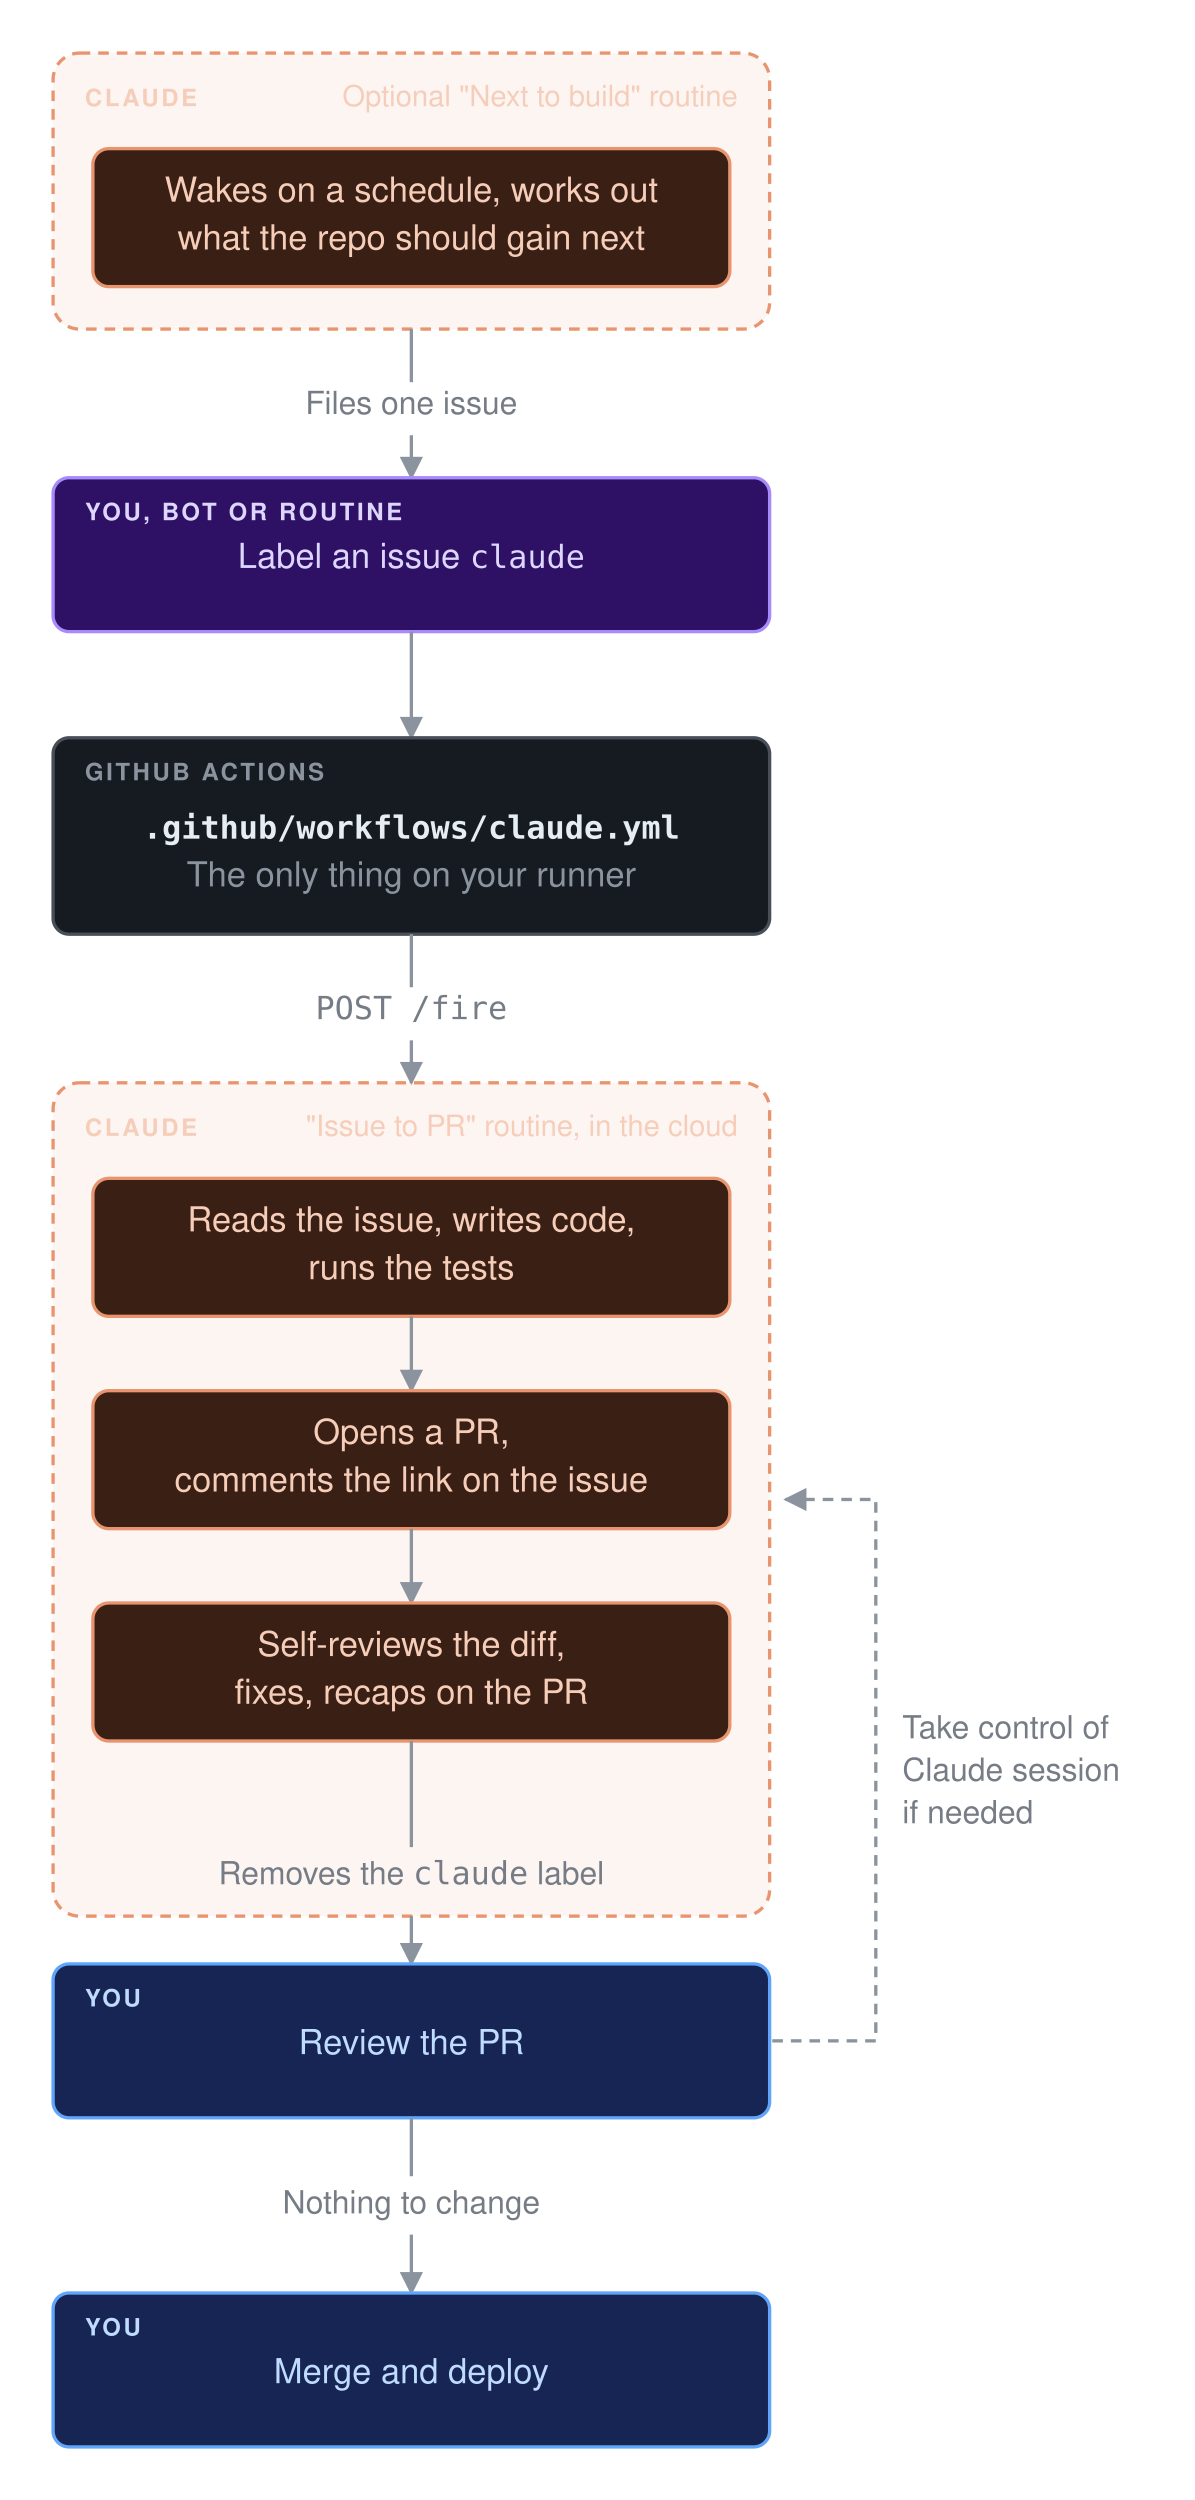
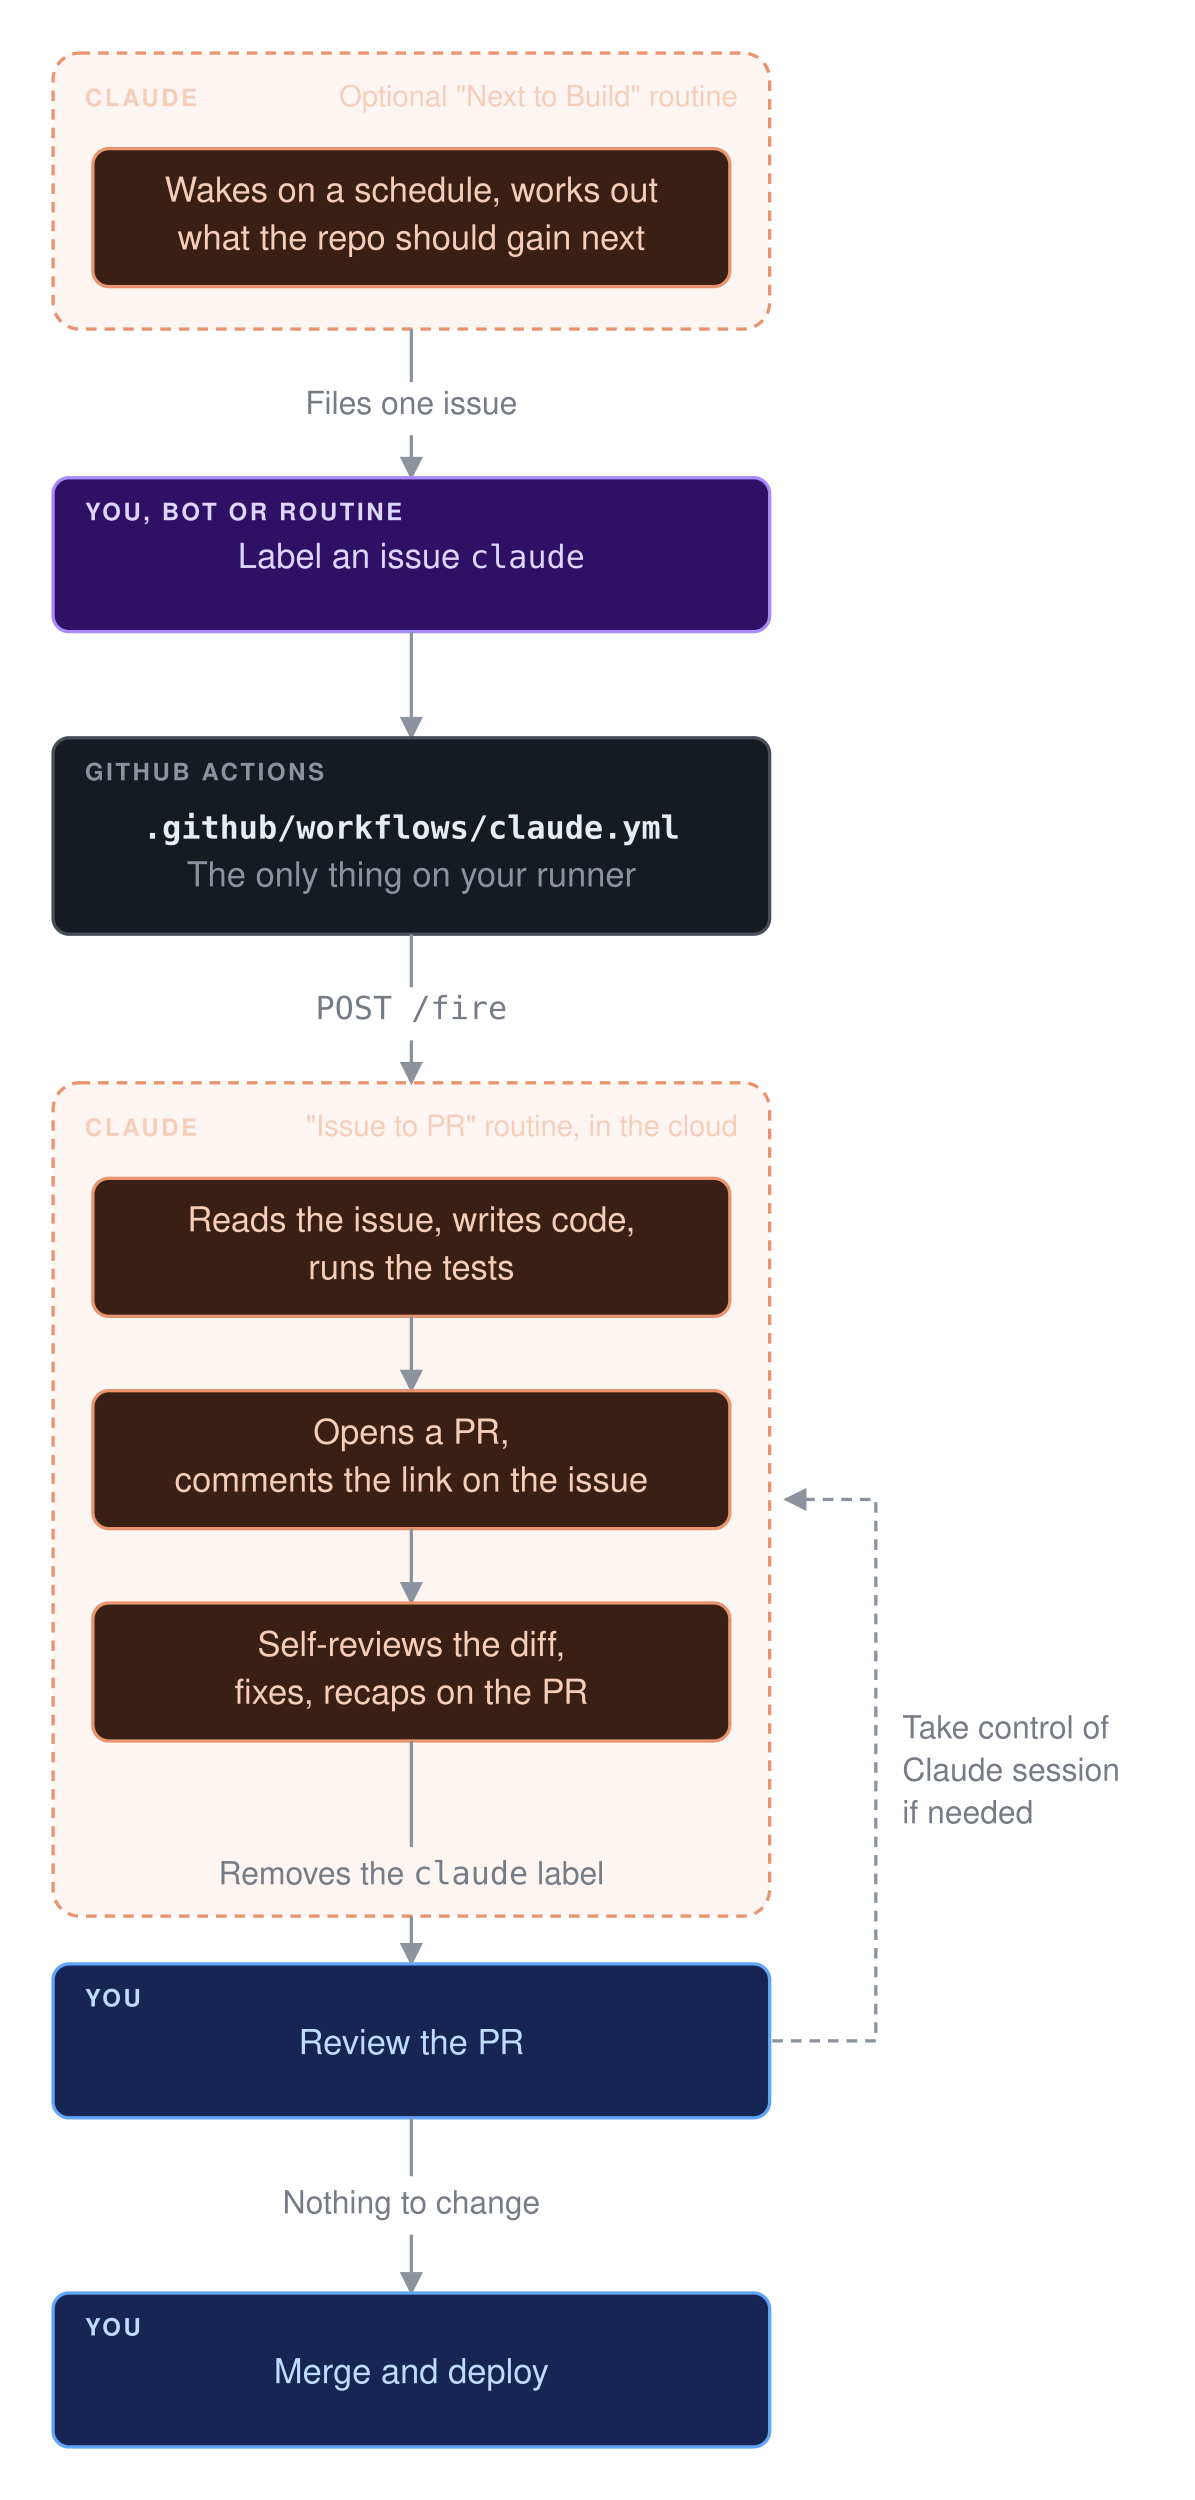
- <svg xmlns="http://www.w3.org/2000/svg" viewBox="0 0 450 942" width="450" height="942" role="img" aria-label="Optionally, the Next to build routine wakes on a schedule, works out what the repo should gain next and files one issue. A human, a bot, or that routine labels an issue claude; a GitHub Actions workflow POSTs /fire; the Issue to PR routine in the cloud reads the issue, writes code, runs the tests, opens a PR, self-reviews it and removes the label. The human reviews the PR: if nothing needs to change they merge and deploy, otherwise they take control of the Claude session.">
+ <svg xmlns="http://www.w3.org/2000/svg" viewBox="0 0 450 942" width="450" height="942" role="img" aria-label="Optionally, the Next to Build routine wakes on a schedule, works out what the repo should gain next and files one issue. A human, a bot, or that routine labels an issue claude; a GitHub Actions workflow POSTs /fire; the Issue to PR routine in the cloud reads the issue, writes code, runs the tests, opens a PR, self-reviews it and removes the label. The human reviews the PR: if nothing needs to change they merge and deploy, otherwise they take control of the Claude session.">
  <defs>
    <marker id="d-arrow" viewBox="0 0 10 10" refX="9" refY="5" markerWidth="7" markerHeight="7" orient="auto-start-reverse">
      <path d="M0,0 L10,5 L0,10 z" fill="#8b949e" />
    </marker>
  </defs>
  <g font-family="ui-sans-serif, -apple-system, 'Segoe UI', Helvetica, Arial, sans-serif">
    <rect x="20" y="20" width="270" height="104" rx="10" fill="rgba(232,149,111,0.09)" stroke="#e8956f" stroke-width="1.25" stroke-dasharray="4 3" />
    <text x="32" y="40" font-size="9" font-weight="600" letter-spacing="1" fill="#f6cdb9">CLAUDE</text>
-     <text x="278" y="40" font-size="11" text-anchor="end" fill="#f6cdb9">Optional "Next to build" routine</text>
+     <text x="278" y="40" font-size="11" text-anchor="end" fill="#f6cdb9">Optional "Next to Build" routine</text>
    <rect x="35" y="56" width="240" height="52" rx="6" fill="#3a1f14" stroke="#e8956f" stroke-width="1.25" />
    <text x="155" y="76" font-size="13" text-anchor="middle" fill="#f6cdb9">Wakes on a schedule, works out</text>
    <text x="155" y="94" font-size="13" text-anchor="middle" fill="#f6cdb9">what the repo should gain next</text>
    <line x1="155" y1="124" x2="155" y2="144" stroke="#8b949e" stroke-width="1.25" />
    <text x="155" y="156" font-size="12" text-anchor="middle" fill="#767c85">Files one issue</text>
    <line x1="155" y1="164" x2="155" y2="180" stroke="#8b949e" stroke-width="1.25" marker-end="url(#d-arrow)" />
    <rect x="20" y="180" width="270" height="58" rx="6" fill="#2e1065" stroke="#a78bfa" stroke-width="1.25" />
    <text x="32" y="196" font-size="9" font-weight="600" letter-spacing="1" fill="#ddd6fe">YOU, BOT OR ROUTINE</text>
    <text x="155" y="214" font-size="13" text-anchor="middle" fill="#ddd6fe">Label an issue <tspan font-family="ui-monospace, SFMono-Regular, Menlo, Consolas, monospace" font-size="12">claude</tspan>
    </text>
    <line x1="155" y1="238" x2="155" y2="278" stroke="#8b949e" stroke-width="1.25" marker-end="url(#d-arrow)" />
    <rect x="20" y="278" width="270" height="74" rx="6" fill="#161b22" stroke="#484f58" stroke-width="1.25" />
    <text x="32" y="294" font-size="9" font-weight="600" letter-spacing="1" fill="#8b949e">GITHUB ACTIONS</text>
    <text x="155" y="316" font-size="12" font-weight="600" text-anchor="middle" font-family="ui-monospace, SFMono-Regular, Menlo, Consolas, monospace" fill="#e6edf3">.github/workflows/claude.yml</text>
    <text x="155" y="334" font-size="13" text-anchor="middle" fill="#8b949e">The only thing on your runner</text>
    <line x1="155" y1="352" x2="155" y2="372" stroke="#8b949e" stroke-width="1.25" />
    <text x="155" y="384" font-size="12" text-anchor="middle" font-family="ui-monospace, SFMono-Regular, Menlo, Consolas, monospace" fill="#767c85">POST /fire</text>
    <line x1="155" y1="392" x2="155" y2="408" stroke="#8b949e" stroke-width="1.25" marker-end="url(#d-arrow)" />
    <rect x="20" y="408" width="270" height="314" rx="10" fill="rgba(232,149,111,0.09)" stroke="#e8956f" stroke-width="1.25" stroke-dasharray="4 3" />
    <text x="32" y="428" font-size="9" font-weight="600" letter-spacing="1" fill="#f6cdb9">CLAUDE</text>
    <text x="278" y="428" font-size="11" text-anchor="end" fill="#f6cdb9">"Issue to PR" routine, in the cloud</text>
    <rect x="35" y="444" width="240" height="52" rx="6" fill="#3a1f14" stroke="#e8956f" stroke-width="1.25" />
    <text x="155" y="464" font-size="13" text-anchor="middle" fill="#f6cdb9">Reads the issue, writes code,</text>
    <text x="155" y="482" font-size="13" text-anchor="middle" fill="#f6cdb9">runs the tests</text>
    <line x1="155" y1="496" x2="155" y2="524" stroke="#8b949e" stroke-width="1.25" marker-end="url(#d-arrow)" />
    <rect x="35" y="524" width="240" height="52" rx="6" fill="#3a1f14" stroke="#e8956f" stroke-width="1.25" />
    <text x="155" y="544" font-size="13" text-anchor="middle" fill="#f6cdb9">Opens a PR,</text>
    <text x="155" y="562" font-size="13" text-anchor="middle" fill="#f6cdb9">comments the link on the issue</text>
    <line x1="155" y1="576" x2="155" y2="604" stroke="#8b949e" stroke-width="1.25" marker-end="url(#d-arrow)" />
    <rect x="35" y="604" width="240" height="52" rx="6" fill="#3a1f14" stroke="#e8956f" stroke-width="1.25" />
    <text x="155" y="624" font-size="13" text-anchor="middle" fill="#f6cdb9">Self-reviews the diff,</text>
    <text x="155" y="642" font-size="13" text-anchor="middle" fill="#f6cdb9">fixes, recaps on the PR</text>
    <line x1="155" y1="656" x2="155" y2="696" stroke="#8b949e" stroke-width="1.25" />
    <text x="155" y="710" font-size="12" text-anchor="middle" fill="#767c85">Removes the <tspan font-family="ui-monospace, SFMono-Regular, Menlo, Consolas, monospace" font-size="12">claude</tspan> label</text>
    <line x1="155" y1="722" x2="155" y2="740" stroke="#8b949e" stroke-width="1.25" marker-end="url(#d-arrow)" />
    <rect x="20" y="740" width="270" height="58" rx="6" fill="#172554" stroke="#60a5fa" stroke-width="1.25" />
    <text x="32" y="756" font-size="9" font-weight="600" letter-spacing="1" fill="#bfdbfe">YOU</text>
    <text x="155" y="774" font-size="13" text-anchor="middle" fill="#bfdbfe">Review the PR</text>
    <line x1="155" y1="798" x2="155" y2="820" stroke="#8b949e" stroke-width="1.25" />
    <text x="155" y="834" font-size="12" text-anchor="middle" fill="#767c85">Nothing to change</text>
    <line x1="155" y1="842" x2="155" y2="864" stroke="#8b949e" stroke-width="1.25" marker-end="url(#d-arrow)" />
    <rect x="20" y="864" width="270" height="58" rx="6" fill="#172554" stroke="#60a5fa" stroke-width="1.25" />
    <text x="32" y="880" font-size="9" font-weight="600" letter-spacing="1" fill="#bfdbfe">YOU</text>
    <text x="155" y="898" font-size="13" text-anchor="middle" fill="#bfdbfe">Merge and deploy</text>
    <path d="M291,769 H330 V565 H296" fill="none" stroke="#8b949e" stroke-width="1.25" stroke-dasharray="4 3" stroke-linejoin="round" marker-end="url(#d-arrow)" />
    <text x="340" y="655" font-size="12" fill="#767c85">Take control of</text>
    <text x="340" y="671" font-size="12" fill="#767c85">Claude session</text>
    <text x="340" y="687" font-size="12" fill="#767c85">if needed</text>
  </g>
</svg>
